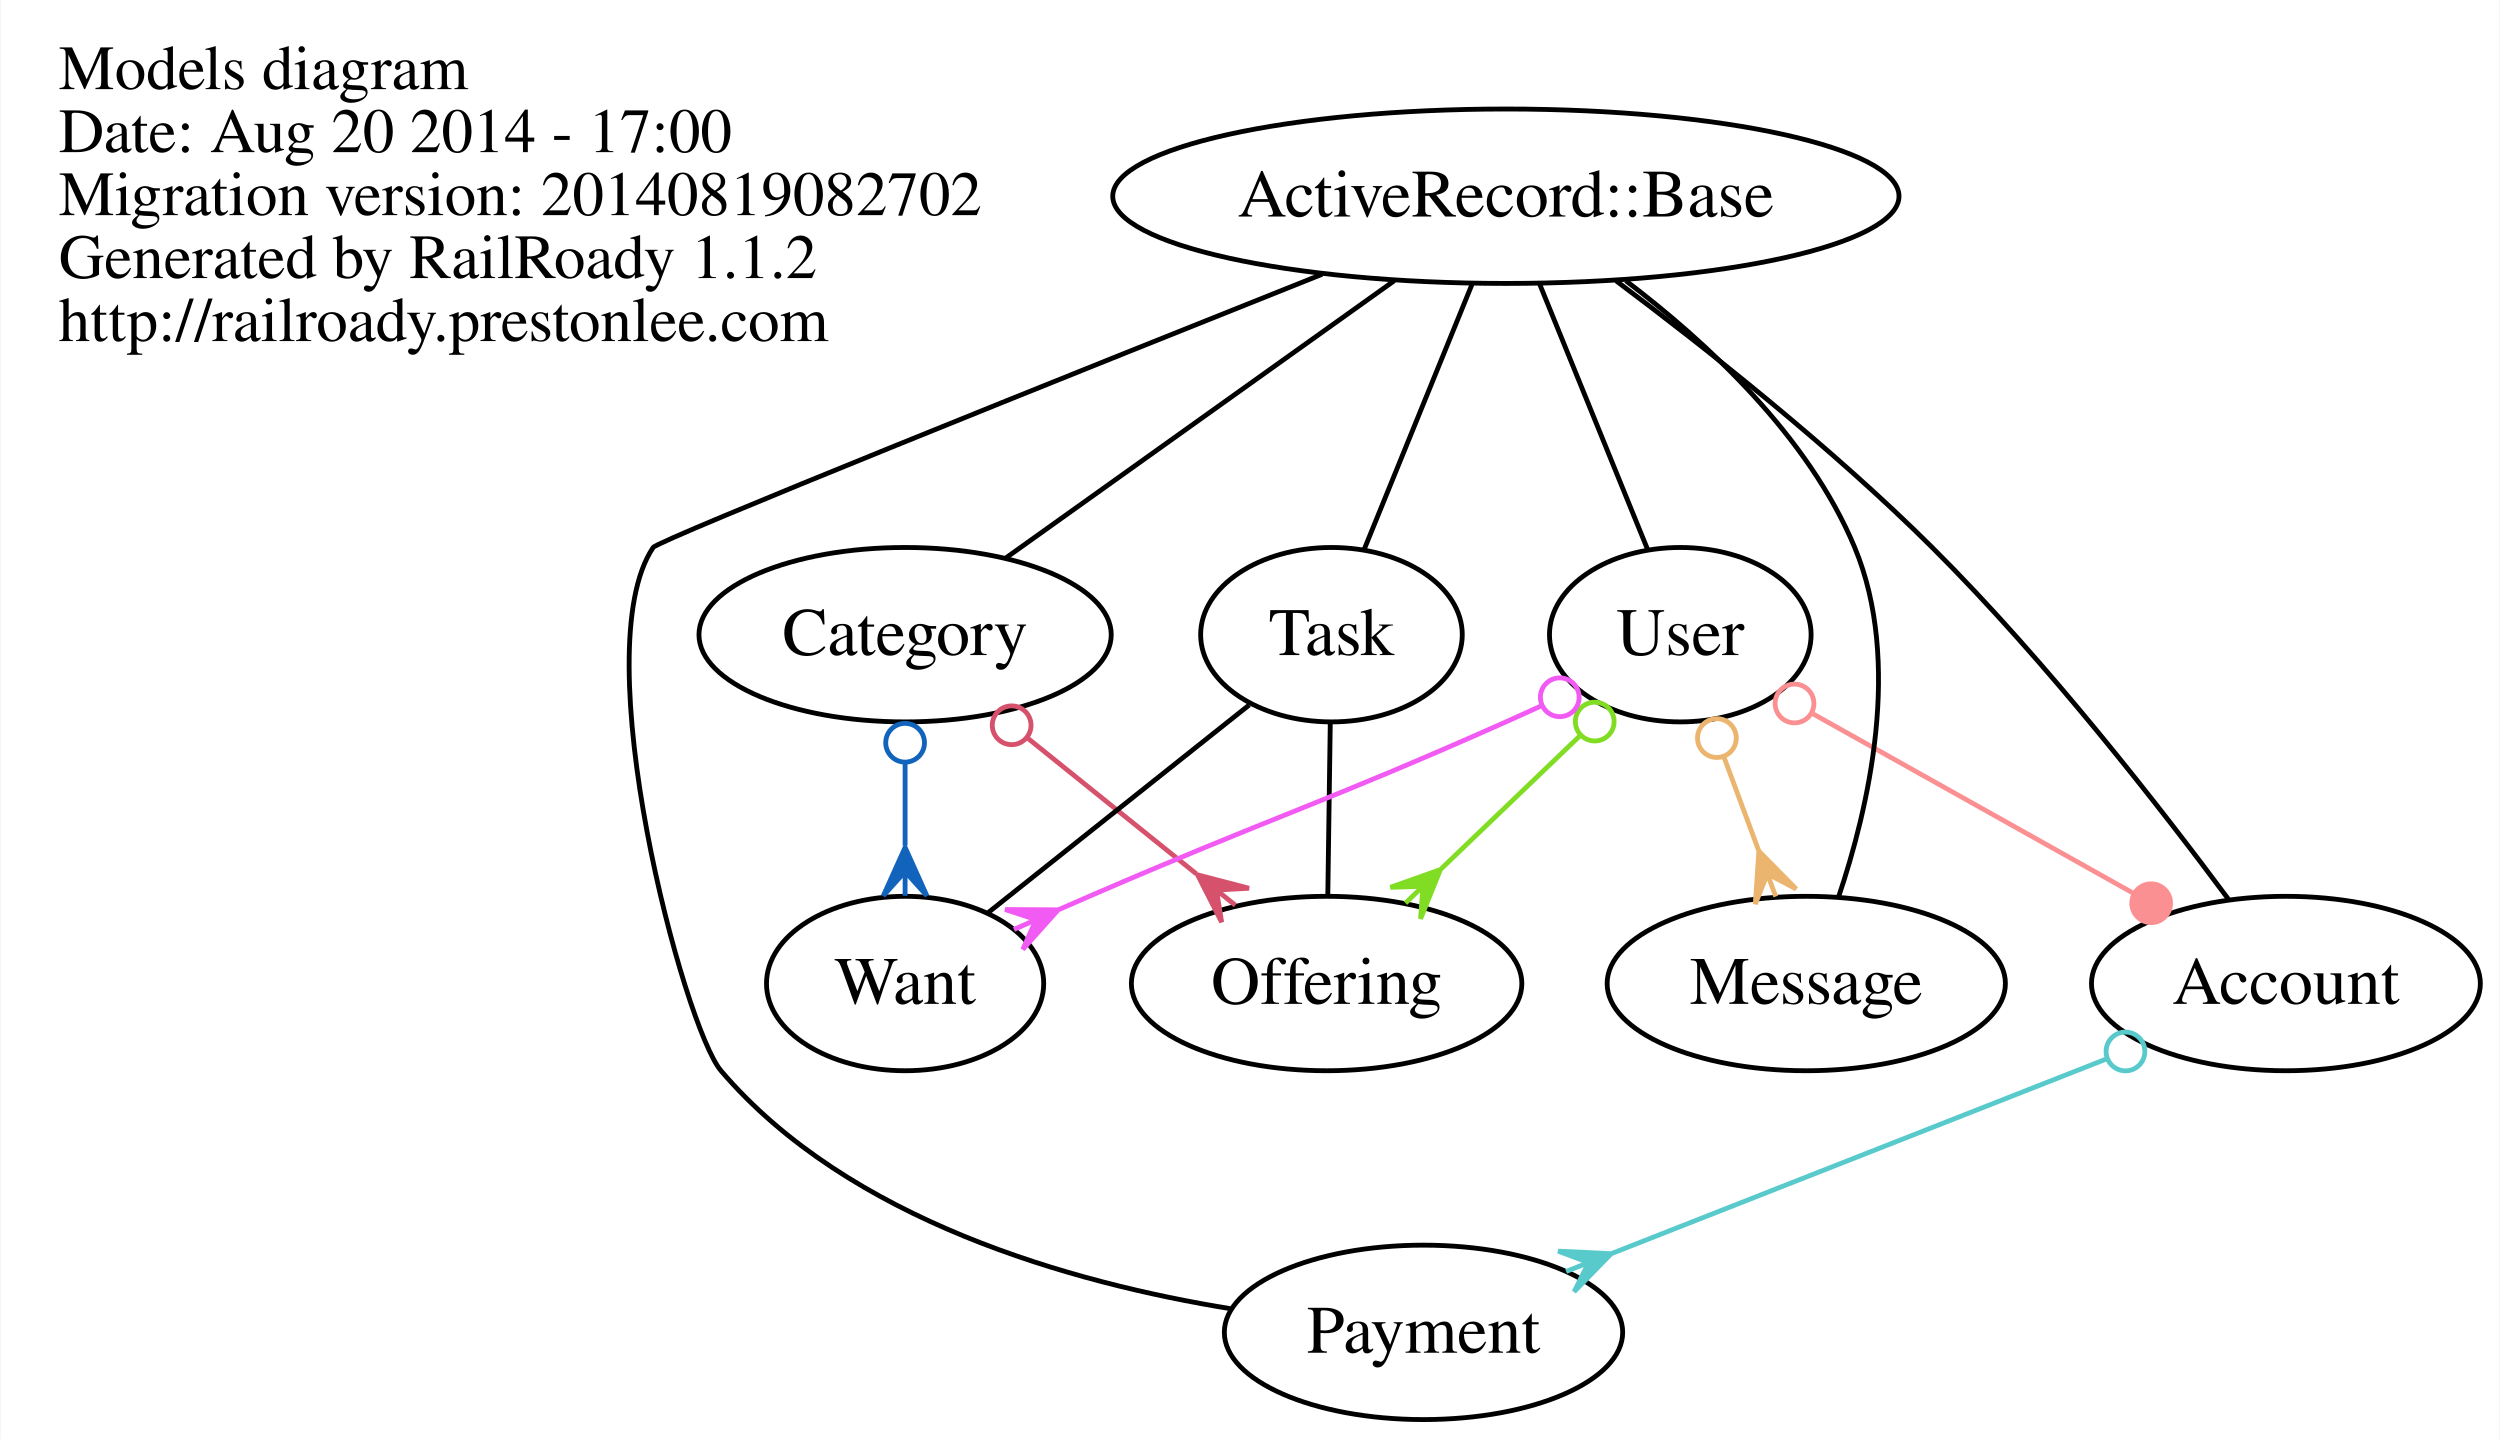
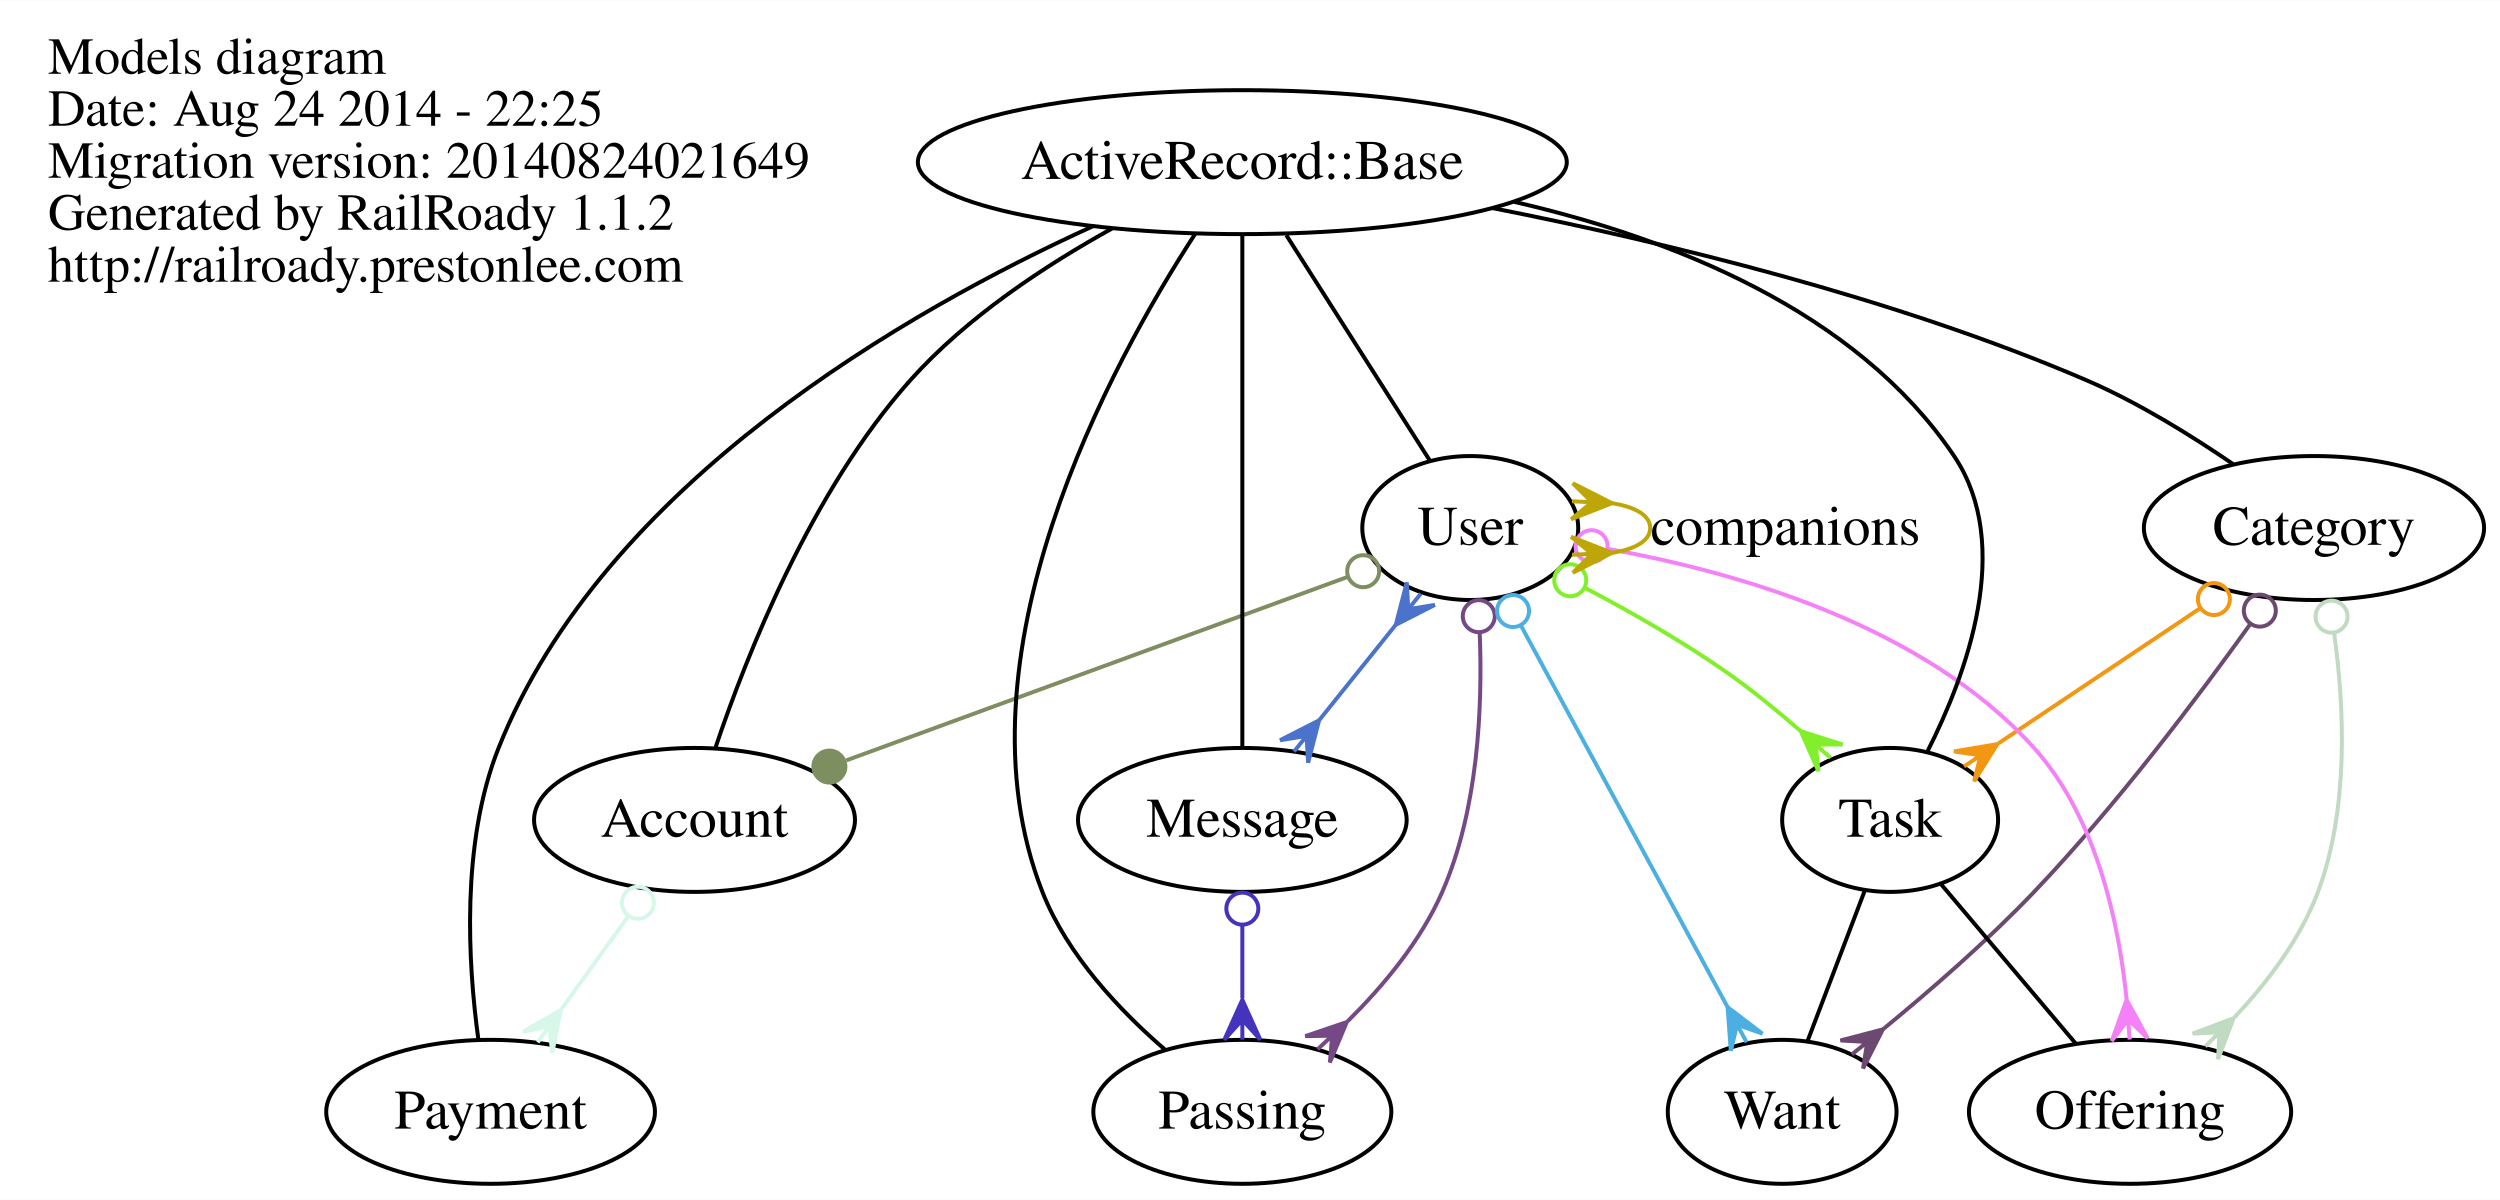
- <svg xmlns="http://www.w3.org/2000/svg" width="516pt" height="297pt" viewBox="0.00 0.00 515.75 297.00">
-   <g id="graph0" class="graph" transform="scale(1 1) rotate(0) translate(4 293)">
-     <polygon fill="white" stroke="none" points="-4,4 -4,-293 511.754,-293 511.754,4 -4,4" />
+ <svg xmlns="http://www.w3.org/2000/svg" width="625pt" height="300pt" viewBox="0.00 0.00 625.21 300.00">
+   <g id="graph0" class="graph" transform="scale(1 1) rotate(0) translate(4 296)">
+     <polygon fill="white" stroke="none" points="-4,4 -4,-296 621.211,-296 621.211,4 -4,4" />
    <g id="node1" class="node">
-       <text text-anchor="start" x="8" y="-274.6" font-family="Times,serif" font-size="13.00">Models diagram</text>
-       <text text-anchor="start" x="8" y="-261.6" font-family="Times,serif" font-size="13.00">Date: Aug 20 2014 - 17:00</text>
-       <text text-anchor="start" x="8" y="-248.6" font-family="Times,serif" font-size="13.00">Migration version: 20140819082702</text>
-       <text text-anchor="start" x="8" y="-235.6" font-family="Times,serif" font-size="13.00">Generated by RailRoady 1.1.2</text>
-       <text text-anchor="start" x="8" y="-222.6" font-family="Times,serif" font-size="13.00">http://railroady.prestonlee.com</text>
+       <text text-anchor="start" x="8" y="-277.6" font-family="Times,serif" font-size="13.00">Models diagram</text>
+       <text text-anchor="start" x="8" y="-264.6" font-family="Times,serif" font-size="13.00">Date: Aug 24 2014 - 22:25</text>
+       <text text-anchor="start" x="8" y="-251.6" font-family="Times,serif" font-size="13.00">Migration version: 20140824021649</text>
+       <text text-anchor="start" x="8" y="-238.6" font-family="Times,serif" font-size="13.00">Generated by RailRoady 1.1.2</text>
+       <text text-anchor="start" x="8" y="-225.6" font-family="Times,serif" font-size="13.00">http://railroady.prestonlee.com</text>
    </g>
    <g id="node2" class="node">
-       <ellipse fill="none" stroke="black" cx="467.688" cy="-90" rx="40.132" ry="18" />
-       <text text-anchor="middle" x="467.688" y="-85.8" font-family="Times,serif" font-size="14.00">Account</text>
+       <ellipse fill="none" stroke="black" cx="169.688" cy="-91" rx="40.132" ry="18" />
+       <text text-anchor="middle" x="169.688" y="-86.8" font-family="Times,serif" font-size="14.00">Account</text>
+     </g>
+     <g id="node7" class="node">
+       <ellipse fill="none" stroke="black" cx="118.688" cy="-18" rx="41.109" ry="18" />
+       <text text-anchor="middle" x="118.688" y="-13.8" font-family="Times,serif" font-size="14.00">Payment</text>
+     </g>
+     <g id="edge1" class="edge">
+       <path fill="none" stroke="#d7f7e8" d="M153.187,-67.029C147.86,-59.612 141.931,-51.358 136.512,-43.815" />
+       <ellipse fill="none" stroke="#d7f7e8" cx="155.526" cy="-70.284" rx="4" ry="4" />
+       <polygon fill="#d7f7e8" stroke="#d7f7e8" points="136.286,-43.5 134.107,-32.753 133.369,-39.439 130.452,-35.378 130.452,-35.378 130.452,-35.378 133.369,-39.439 126.797,-38.003 136.286,-43.5 136.286,-43.5" />
+     </g>
+     <g id="node3" class="node">
+       <ellipse fill="none" stroke="black" cx="574.688" cy="-164" rx="42.546" ry="18" />
+       <text text-anchor="middle" x="574.688" y="-159.8" font-family="Times,serif" font-size="14.00">Category</text>
+     </g>
+     <g id="node5" class="node">
+       <ellipse fill="none" stroke="black" cx="528.688" cy="-18" rx="40.297" ry="18" />
+       <text text-anchor="middle" x="528.688" y="-13.8" font-family="Times,serif" font-size="14.00">Offering</text>
+     </g>
+     <g id="edge4" class="edge">
+       <path fill="none" stroke="#c0dbc1" d="M579.721,-137.802C582.303,-119.278 583.477,-93.813 575.688,-73 571.308,-61.296 563.118,-50.456 554.787,-41.606" />
+       <ellipse fill="none" stroke="#c0dbc1" cx="579.085" cy="-141.832" rx="4" ry="4" />
+       <polygon fill="#c0dbc1" stroke="#c0dbc1" points="554.607,-41.427 550.697,-31.181 551.064,-37.898 547.521,-34.37 547.521,-34.37 547.521,-34.37 551.064,-37.898 544.346,-37.558 554.607,-41.427 554.607,-41.427" />
+     </g>
+     <g id="node8" class="node">
+       <ellipse fill="none" stroke="black" cx="468.688" cy="-91" rx="27" ry="18" />
+       <text text-anchor="middle" x="468.688" y="-86.8" font-family="Times,serif" font-size="14.00">Task</text>
+     </g>
+     <g id="edge3" class="edge">
+       <path fill="none" stroke="#f39611" d="M546.333,-144.008C530.651,-133.503 511.264,-120.518 495.786,-110.151" />
+       <ellipse fill="none" stroke="#f39611" cx="549.658" cy="-146.235" rx="4" ry="4" />
+       <polygon fill="#f39611" stroke="#f39611" points="495.49,-109.953 489.686,-100.649 491.336,-107.17 487.182,-104.388 487.182,-104.388 487.182,-104.388 491.336,-107.17 484.678,-108.126 495.49,-109.953 495.49,-109.953" />
+     </g>
+     <g id="node10" class="node">
+       <ellipse fill="none" stroke="black" cx="441.688" cy="-18" rx="28.608" ry="18" />
+       <text text-anchor="middle" x="441.688" y="-13.8" font-family="Times,serif" font-size="14.00">Want</text>
+     </g>
+     <g id="edge5" class="edge">
+       <path fill="none" stroke="#6b4970" d="M558.819,-140.061C545.343,-121.236 525.005,-94.308 504.688,-73 493.057,-60.802 478.898,-48.474 466.951,-38.683" />
+       <ellipse fill="none" stroke="#6b4970" cx="561.146" cy="-143.342" rx="4" ry="4" />
+       <polygon fill="#6b4970" stroke="#6b4970" points="466.875,-38.622 461.918,-28.841 462.984,-35.483 459.092,-32.343 459.092,-32.343 459.092,-32.343 462.984,-35.483 456.267,-35.846 466.875,-38.622 466.875,-38.622" />
+     </g>
+     <g id="node4" class="node">
+       <ellipse fill="none" stroke="black" cx="306.688" cy="-91" rx="41.101" ry="18" />
+       <text text-anchor="middle" x="306.688" y="-86.8" font-family="Times,serif" font-size="14.00">Message</text>
    </g>
    <g id="node6" class="node">
-       <ellipse fill="none" stroke="black" cx="289.688" cy="-18" rx="41.109" ry="18" />
-       <text text-anchor="middle" x="289.688" y="-13.8" font-family="Times,serif" font-size="14.00">Payment</text>
+       <ellipse fill="none" stroke="black" cx="306.688" cy="-18" rx="37.268" ry="18" />
+       <text text-anchor="middle" x="306.688" y="-13.8" font-family="Times,serif" font-size="14.00">Passing</text>
    </g>
-     <g id="edge1" class="edge">
-       <path fill="none" stroke="#59cacc" d="M430.634,-74.428C400.763,-62.681 358.88,-46.21 328.54,-34.279" />
-       <ellipse fill="none" stroke="#59cacc" cx="434.572" cy="-75.977" rx="4" ry="4" />
-       <polygon fill="#59cacc" stroke="#59cacc" points="328.431,-34.236 320.771,-26.388 323.778,-32.406 319.124,-30.576 319.124,-30.576 319.124,-30.576 323.778,-32.406 317.478,-34.764 328.431,-34.236 328.431,-34.236" />
+     <g id="edge7" class="edge">
+       <path fill="none" stroke="#4433bd" d="M306.688,-64.791C306.688,-58.832 306.688,-52.45 306.688,-46.399" />
+       <ellipse fill="none" stroke="#4433bd" cx="306.688" cy="-68.813" rx="4" ry="4" />
+       <polygon fill="#4433bd" stroke="#4433bd" points="306.688,-46.029 311.188,-36.029 306.688,-41.029 306.688,-36.029 306.688,-36.029 306.688,-36.029 306.688,-41.029 302.188,-36.029 306.688,-46.029 306.688,-46.029" />
    </g>
-     <g id="node3" class="node">
-       <ellipse fill="none" stroke="black" cx="182.688" cy="-162" rx="42.546" ry="18" />
-       <text text-anchor="middle" x="182.688" y="-157.8" font-family="Times,serif" font-size="14.00">Category</text>
+     <g id="edge9" class="edge">
+       <path fill="none" stroke="black" d="M481.412,-74.943C491.319,-63.219 505.039,-46.984 515.148,-35.022" />
    </g>
-     <g id="node5" class="node">
-       <ellipse fill="none" stroke="black" cx="269.688" cy="-90" rx="40.297" ry="18" />
-       <text text-anchor="middle" x="269.688" y="-85.8" font-family="Times,serif" font-size="14.00">Offering</text>
-     </g>
-     <g id="edge3" class="edge">
-       <path fill="none" stroke="#d6516b" d="M208.018,-140.619C218.924,-131.845 231.687,-121.575 242.764,-112.663" />
-       <ellipse fill="none" stroke="#d6516b" cx="204.682" cy="-143.304" rx="4" ry="4" />
-       <polygon fill="#d6516b" stroke="#d6516b" points="243.056,-112.428 253.668,-109.665 246.951,-109.294 250.847,-106.159 250.847,-106.159 250.847,-106.159 246.951,-109.294 248.026,-102.653 243.056,-112.428 243.056,-112.428" />
+     <g id="edge21" class="edge">
+       <path fill="none" stroke="black" d="M462.289,-73.174C457.985,-61.856 452.335,-46.998 448.04,-35.705" />
    </g>
    <g id="node9" class="node">
-       <ellipse fill="none" stroke="black" cx="182.688" cy="-90" rx="28.608" ry="18" />
-       <text text-anchor="middle" x="182.688" y="-85.8" font-family="Times,serif" font-size="14.00">Want</text>
+       <ellipse fill="none" stroke="black" cx="363.688" cy="-164" rx="27" ry="18" />
+       <text text-anchor="middle" x="363.688" y="-159.8" font-family="Times,serif" font-size="14.00">User</text>
    </g>
-     <g id="edge4" class="edge">
-       <path fill="none" stroke="#1263bc" d="M182.688,-135.64C182.688,-130.063 182.688,-124.132 182.688,-118.476" />
-       <ellipse fill="none" stroke="#1263bc" cx="182.688" cy="-139.697" rx="4" ry="4" />
-       <polygon fill="#1263bc" stroke="#1263bc" points="182.688,-118.104 187.188,-108.104 182.688,-113.104 182.688,-108.104 182.688,-108.104 182.688,-108.104 182.688,-113.104 178.188,-108.104 182.688,-118.104 182.688,-118.104" />
+     <g id="edge19" class="edge">
+       <path fill="none" stroke="#7d8e61" d="M332.81,-151.699C298.829,-139.263 244.19,-119.266 207.627,-105.885" />
+       <ellipse fill="none" stroke="#7d8e61" cx="336.915" cy="-153.202" rx="4" ry="4" />
+       <ellipse fill="#7d8e61" stroke="#7d8e61" cx="203.414" cy="-104.343" rx="4" ry="4" />
    </g>
-     <g id="node4" class="node">
-       <ellipse fill="none" stroke="black" cx="368.688" cy="-90" rx="41.101" ry="18" />
-       <text text-anchor="middle" x="368.688" y="-85.8" font-family="Times,serif" font-size="14.00">Message</text>
+     <g id="edge17" class="edge">
+       <path fill="none" stroke="#4b73cb" d="M344.995,-139.716C338.897,-132.12 332.116,-123.674 325.975,-116.025" />
+       <polygon fill="#4b73cb" stroke="#4b73cb" points="345.059,-139.796 347.811,-150.411 348.189,-143.695 351.32,-147.594 351.32,-147.594 351.32,-147.594 348.189,-143.695 354.829,-144.777 345.059,-139.796 345.059,-139.796" />
+       <polygon fill="#4b73cb" stroke="#4b73cb" points="325.886,-115.913 323.134,-105.298 322.755,-112.014 319.625,-108.115 319.625,-108.115 319.625,-108.115 322.755,-112.014 316.116,-110.932 325.886,-115.913 325.886,-115.913" />
    </g>
-     <g id="node7" class="node">
-       <ellipse fill="none" stroke="black" cx="270.688" cy="-162" rx="27" ry="18" />
-       <text text-anchor="middle" x="270.688" y="-157.8" font-family="Times,serif" font-size="14.00">Task</text>
+     <g id="edge14" class="edge">
+       <path fill="none" stroke="#f481f7" d="M398.303,-158.74C430.378,-152.965 477.161,-139.584 504.688,-109 520.113,-91.861 525.801,-65.892 527.813,-46.247" />
+       <ellipse fill="none" stroke="#f481f7" cx="394.027" cy="-159.454" rx="4" ry="4" />
+       <polygon fill="#f481f7" stroke="#f481f7" points="527.828,-46.051 533.078,-36.424 528.209,-41.066 528.591,-36.08 528.591,-36.08 528.591,-36.08 528.209,-41.066 524.104,-35.737 527.828,-46.051 527.828,-46.051" />
    </g>
-     <g id="edge7" class="edge">
-       <path fill="none" stroke="black" d="M270.441,-143.697C270.286,-132.846 270.087,-118.917 269.932,-108.104" />
+     <g id="edge16" class="edge">
+       <path fill="none" stroke="#754886" d="M366.048,-137.91C366.801,-119.24 365.673,-93.546 356.688,-73 351.368,-60.837 342.13,-49.651 333.03,-40.653" />
+       <ellipse fill="none" stroke="#754886" cx="365.818" cy="-141.956" rx="4" ry="4" />
+       <polygon fill="#754886" stroke="#754886" points="332.82,-40.458 328.578,-30.346 329.164,-37.047 325.508,-33.636 325.508,-33.636 325.508,-33.636 329.164,-37.047 322.438,-36.927 332.82,-40.458 332.82,-40.458" />
+     </g>
+     <g id="edge13" class="edge">
+       <path fill="none" stroke="#81f02a" d="M392.323,-149.066C403.67,-143.107 416.622,-135.742 427.688,-128 433.984,-123.595 440.407,-118.366 446.245,-113.279" />
+       <ellipse fill="none" stroke="#81f02a" cx="388.69" cy="-150.938" rx="4" ry="4" />
+       <polygon fill="#81f02a" stroke="#81f02a" points="446.333,-113.199 456.781,-109.868 450.054,-109.859 453.774,-106.519 453.774,-106.519 453.774,-106.519 450.054,-109.859 450.768,-103.17 446.333,-113.199 446.333,-113.199" />
+     </g>
+     <g id="edge18" class="edge">
+       <path fill="none" stroke="#bda605" d="M399.176,-170.212C404.824,-169.301 408.688,-167.23 408.688,-164 408.688,-160.77 404.824,-158.699 399.176,-157.788" />
+       <polygon fill="#bda605" stroke="#bda605" points="399.12,-170.215 388.917,-166.196 394.126,-170.453 389.131,-170.691 389.131,-170.691 389.131,-170.691 394.126,-170.453 389.345,-175.186 399.12,-170.215 399.12,-170.215" />
+       <polygon fill="#bda605" stroke="#bda605" points="399.12,-157.785 389.345,-152.814 394.126,-157.547 389.131,-157.309 389.131,-157.309 389.131,-157.309 394.126,-157.547 388.917,-161.804 399.12,-157.785 399.12,-157.785" />
+       <text text-anchor="middle" x="442.515" y="-159.8" font-family="Times,serif" font-size="14.00">companions</text>
    </g>
    <g id="edge15" class="edge">
-       <path fill="none" stroke="black" d="M253.72,-147.503C238.238,-135.187 215.463,-117.072 199.903,-104.694" />
+       <path fill="none" stroke="#4cafe2" d="M376.463,-139.415C390.659,-113.207 413.493,-71.051 428.035,-44.206" />
+       <ellipse fill="none" stroke="#4cafe2" cx="374.389" cy="-143.244" rx="4" ry="4" />
+       <polygon fill="#4cafe2" stroke="#4cafe2" points="428.041,-44.193 436.761,-37.544 430.423,-39.797 432.804,-35.4 432.804,-35.4 432.804,-35.4 430.423,-39.797 428.847,-33.257 428.041,-44.193 428.041,-44.193" />
    </g>
-     <g id="node8" class="node">
-       <ellipse fill="none" stroke="black" cx="342.688" cy="-162" rx="27" ry="18" />
-       <text text-anchor="middle" x="342.688" y="-157.8" font-family="Times,serif" font-size="14.00">User</text>
+     <g id="node11" class="node">
+       <ellipse fill="none" stroke="black" cx="306.688" cy="-255.5" rx="81.142" ry="18" />
+       <text text-anchor="middle" x="306.688" y="-251.3" font-family="Times,serif" font-size="14.00">ActiveRecord::Base</text>
    </g>
-     <g id="edge13" class="edge">
-       <path fill="none" stroke="#fb9093" d="M369.841,-145.794C389.343,-134.873 415.687,-120.12 436.127,-108.674" />
-       <ellipse fill="none" stroke="#fb9093" cx="366.261" cy="-147.799" rx="4" ry="4" />
-       <ellipse fill="#fb9093" stroke="#fb9093" cx="439.876" cy="-106.574" rx="4" ry="4" />
+     <g id="edge2" class="edge">
+       <path fill="none" stroke="black" d="M274.133,-238.917C257.445,-229.691 237.736,-216.726 223.688,-201 198.926,-173.281 182.688,-132.156 174.958,-109.16" />
+     </g>
+     <g id="edge6" class="edge">
+       <path fill="none" stroke="black" d="M369.308,-244.001C412.201,-235.526 469.772,-221.588 517.688,-201 530.592,-195.455 543.923,-187.199 554.445,-179.991" />
+     </g>
+     <g id="edge8" class="edge">
+       <path fill="none" stroke="black" d="M306.688,-237.417C306.688,-206.289 306.688,-140.663 306.688,-109.343" />
+     </g>
+     <g id="edge10" class="edge">
+       <path fill="none" stroke="black" d="M294.912,-237.605C273.779,-205.067 233.672,-131.732 256.688,-73 262.888,-57.178 276.141,-43.221 287.446,-33.462" />
+     </g>
+     <g id="edge11" class="edge">
+       <path fill="none" stroke="black" d="M269.38,-239.499C223.07,-218.431 146.983,-175.093 120.688,-109 111.213,-85.184 113.057,-54.946 115.606,-36.289" />
    </g>
    <g id="edge12" class="edge">
-       <path fill="none" stroke="#ecb56f" d="M351.685,-136.778C354,-130.544 356.503,-123.805 358.858,-117.463" />
-       <ellipse fill="none" stroke="#ecb56f" cx="350.242" cy="-140.661" rx="4" ry="4" />
-       <polygon fill="#ecb56f" stroke="#ecb56f" points="358.908,-117.33 366.608,-109.523 360.649,-112.643 362.39,-107.956 362.39,-107.956 362.39,-107.956 360.649,-112.643 358.171,-106.389 358.908,-117.33 358.908,-117.33" />
+       <path fill="none" stroke="black" d="M374.665,-245.572C413.905,-236.546 460.202,-218.412 484.688,-182 499.743,-159.612 487.747,-127.27 477.989,-108.067" />
    </g>
-     <g id="edge10" class="edge">
-       <path fill="none" stroke="#81dd24" d="M321.879,-141.046C312.974,-132.507 302.529,-122.492 293.333,-113.673" />
-       <ellipse fill="none" stroke="#81dd24" cx="325.028" cy="-144.066" rx="4" ry="4" />
-       <polygon fill="#81dd24" stroke="#81dd24" points="293.18,-113.527 289.077,-103.358 289.571,-110.067 285.962,-106.606 285.962,-106.606 285.962,-106.606 289.571,-110.067 282.848,-109.854 293.18,-113.527 293.18,-113.527" />
-     </g>
-     <g id="edge11" class="edge">
-       <path fill="none" stroke="#f25bf3" d="M314.052,-147.336C311.568,-146.194 309.087,-145.068 306.688,-144 268.833,-127.149 258.713,-124.462 220.688,-108 218.64,-107.113 216.533,-106.194 214.412,-105.261" />
-       <ellipse fill="none" stroke="#f25bf3" cx="317.813" cy="-149.086" rx="4" ry="4" />
-       <polygon fill="#f25bf3" stroke="#f25bf3" points="214.295,-105.21 206.976,-97.044 209.724,-103.184 205.153,-101.158 205.153,-101.158 205.153,-101.158 209.724,-103.184 203.33,-105.272 214.295,-105.21 214.295,-105.21" />
-     </g>
-     <g id="node10" class="node">
-       <ellipse fill="none" stroke="black" cx="306.688" cy="-252.5" rx="81.142" ry="18" />
-       <text text-anchor="middle" x="306.688" y="-248.3" font-family="Times,serif" font-size="14.00">ActiveRecord::Base</text>
-     </g>
-     <g id="edge2" class="edge">
-       <path fill="none" stroke="black" d="M329.434,-235.035C347.854,-221.239 374.039,-200.553 394.688,-180 418.341,-156.456 442.199,-125.755 455.93,-107.255" />
-     </g>
-     <g id="edge5" class="edge">
-       <path fill="none" stroke="black" d="M283.655,-235.061C260.682,-218.665 225.706,-193.703 203.534,-177.878" />
-     </g>
-     <g id="edge6" class="edge">
-       <path fill="none" stroke="black" d="M331.443,-235.06C348.27,-222.293 369.142,-202.932 378.688,-180 388.547,-156.315 381.543,-126.189 375.317,-107.764" />
-     </g>
-     <g id="edge8" class="edge">
-       <path fill="none" stroke="black" d="M268.778,-236.401C217.355,-215.877 131.718,-181.53 130.688,-180 116.289,-158.609 137.072,-80.929 144.688,-72 171.039,-41.106 216.983,-28.216 250.102,-22.84" />
-     </g>
-     <g id="edge9" class="edge">
-       <path fill="none" stroke="black" d="M299.747,-234.436C293.331,-218.665 283.855,-195.37 277.486,-179.711" />
-     </g>
-     <g id="edge14" class="edge">
-       <path fill="none" stroke="black" d="M313.629,-234.436C320.045,-218.665 329.52,-195.37 335.89,-179.711" />
+     <g id="edge20" class="edge">
+       <path fill="none" stroke="black" d="M317.678,-237.243C328.03,-220.989 343.415,-196.832 353.497,-181.001" />
    </g>
  </g>
</svg>
